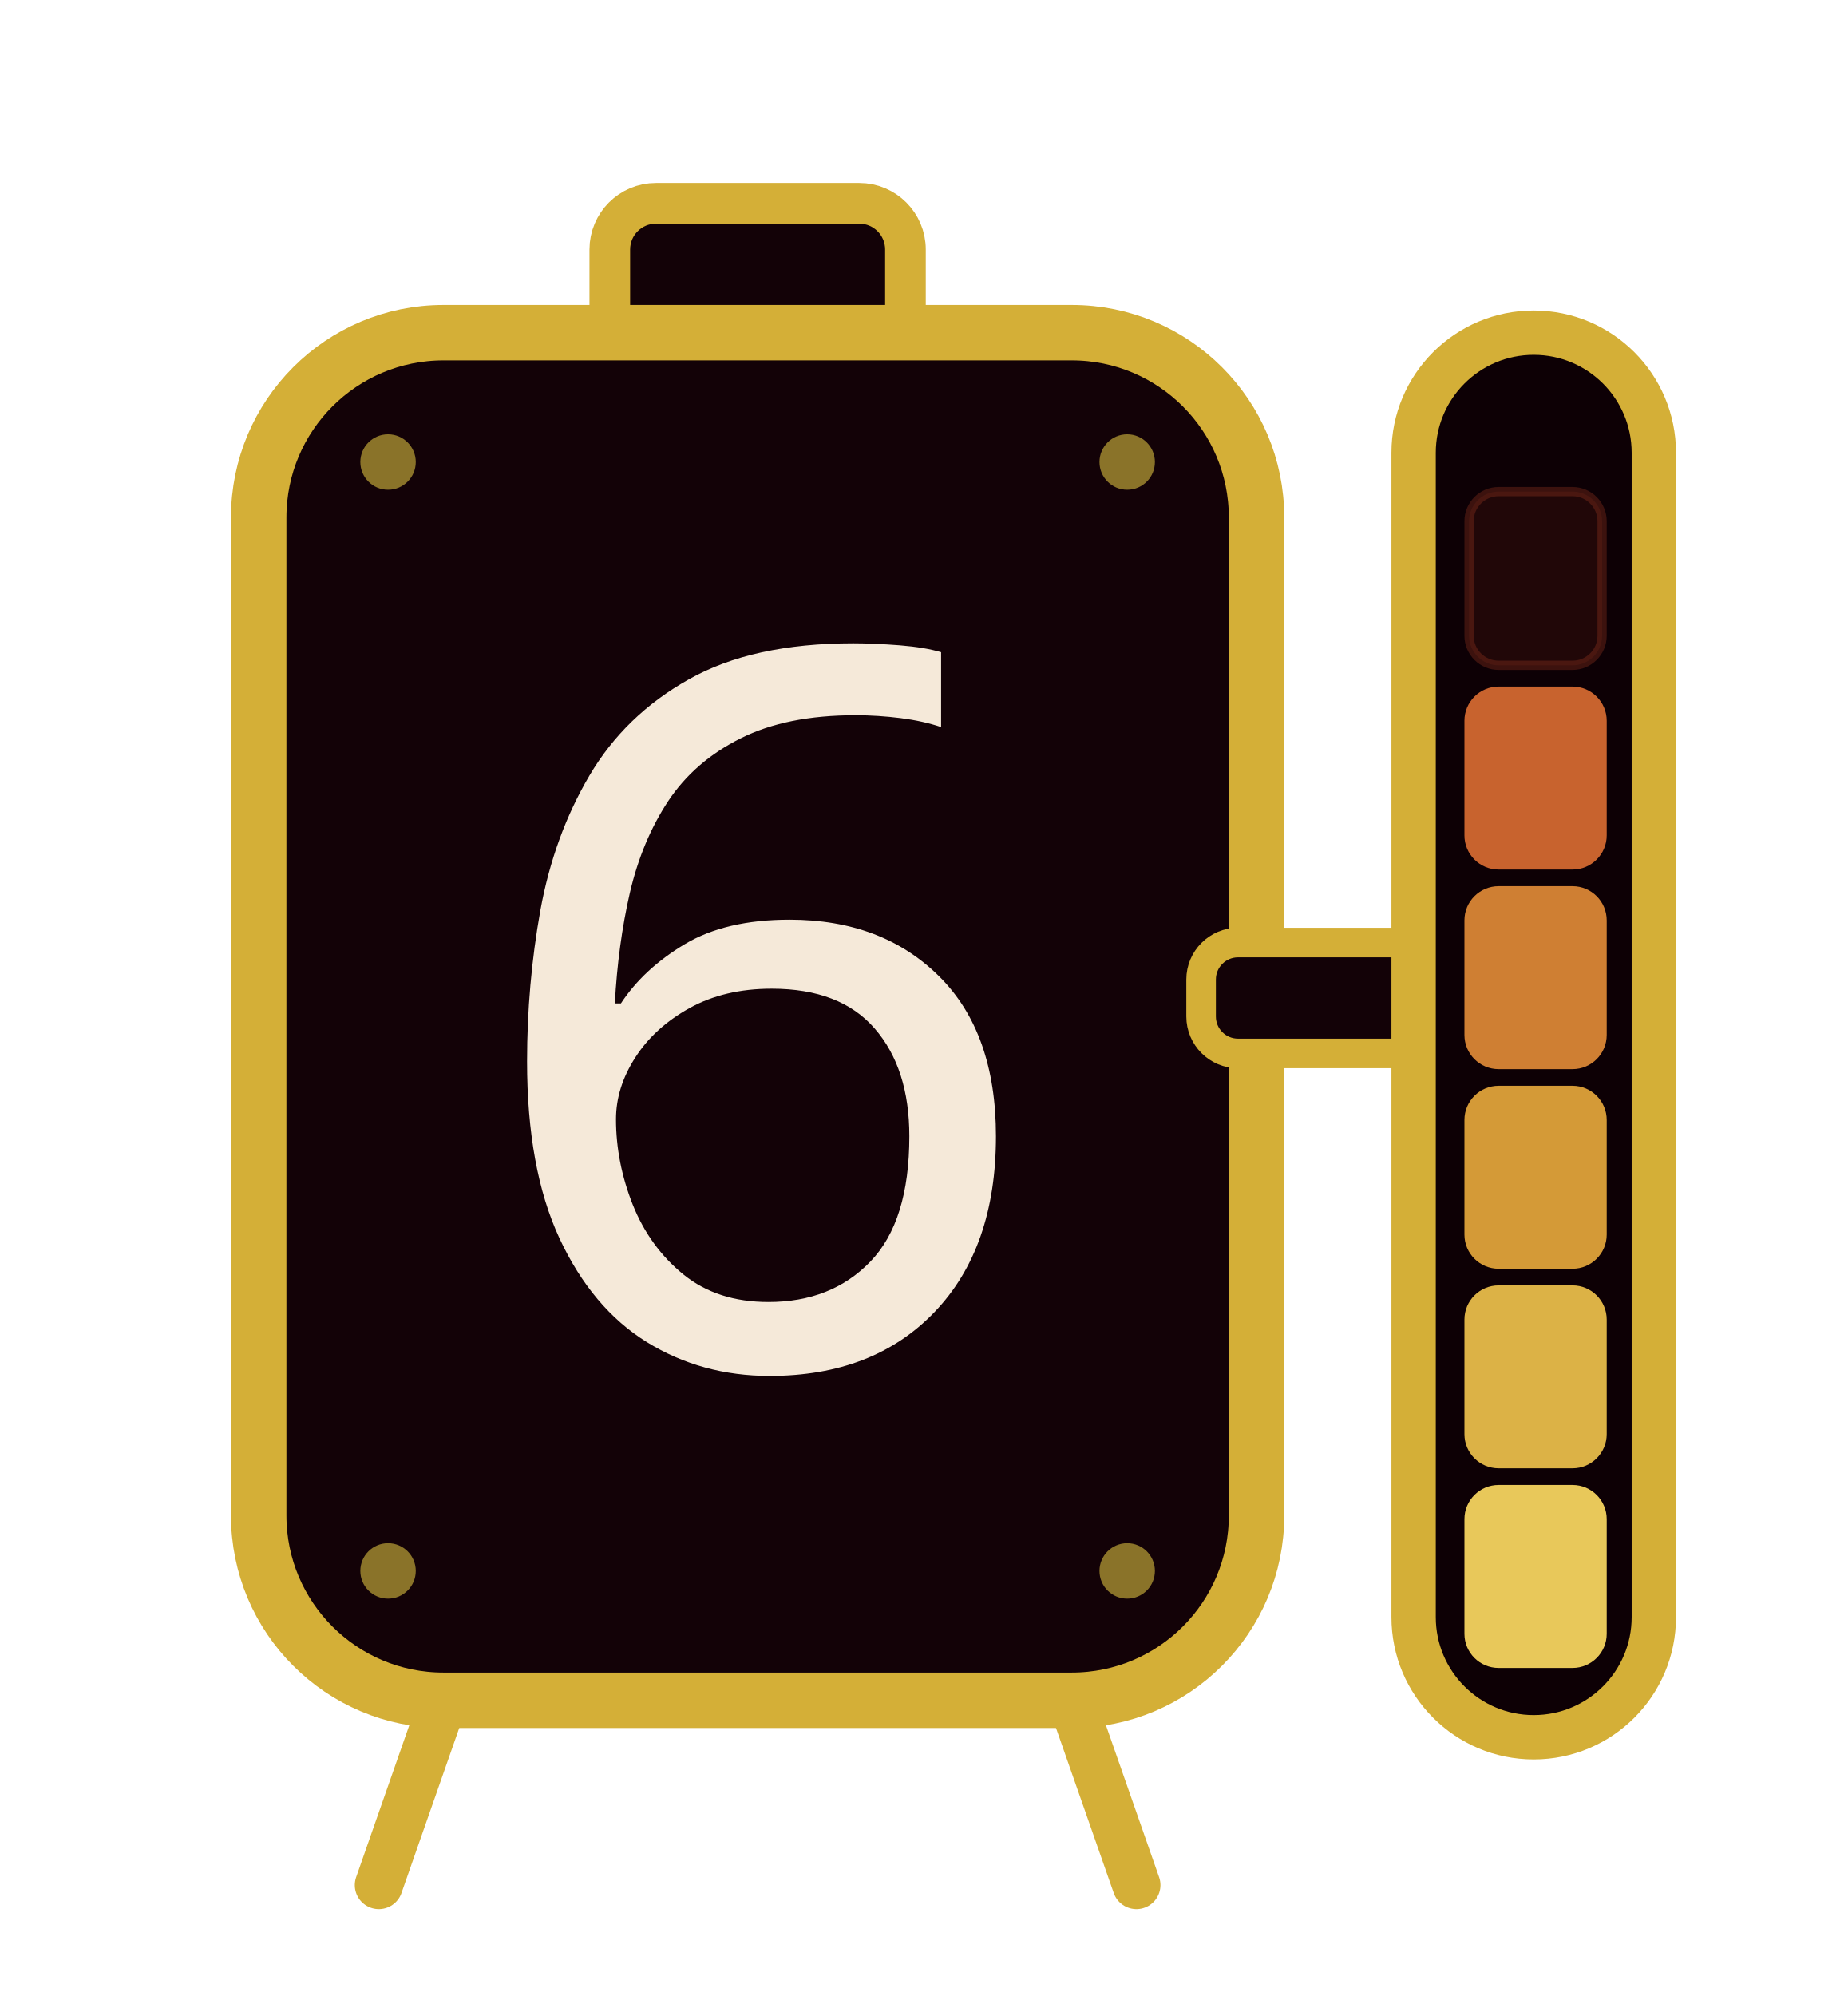
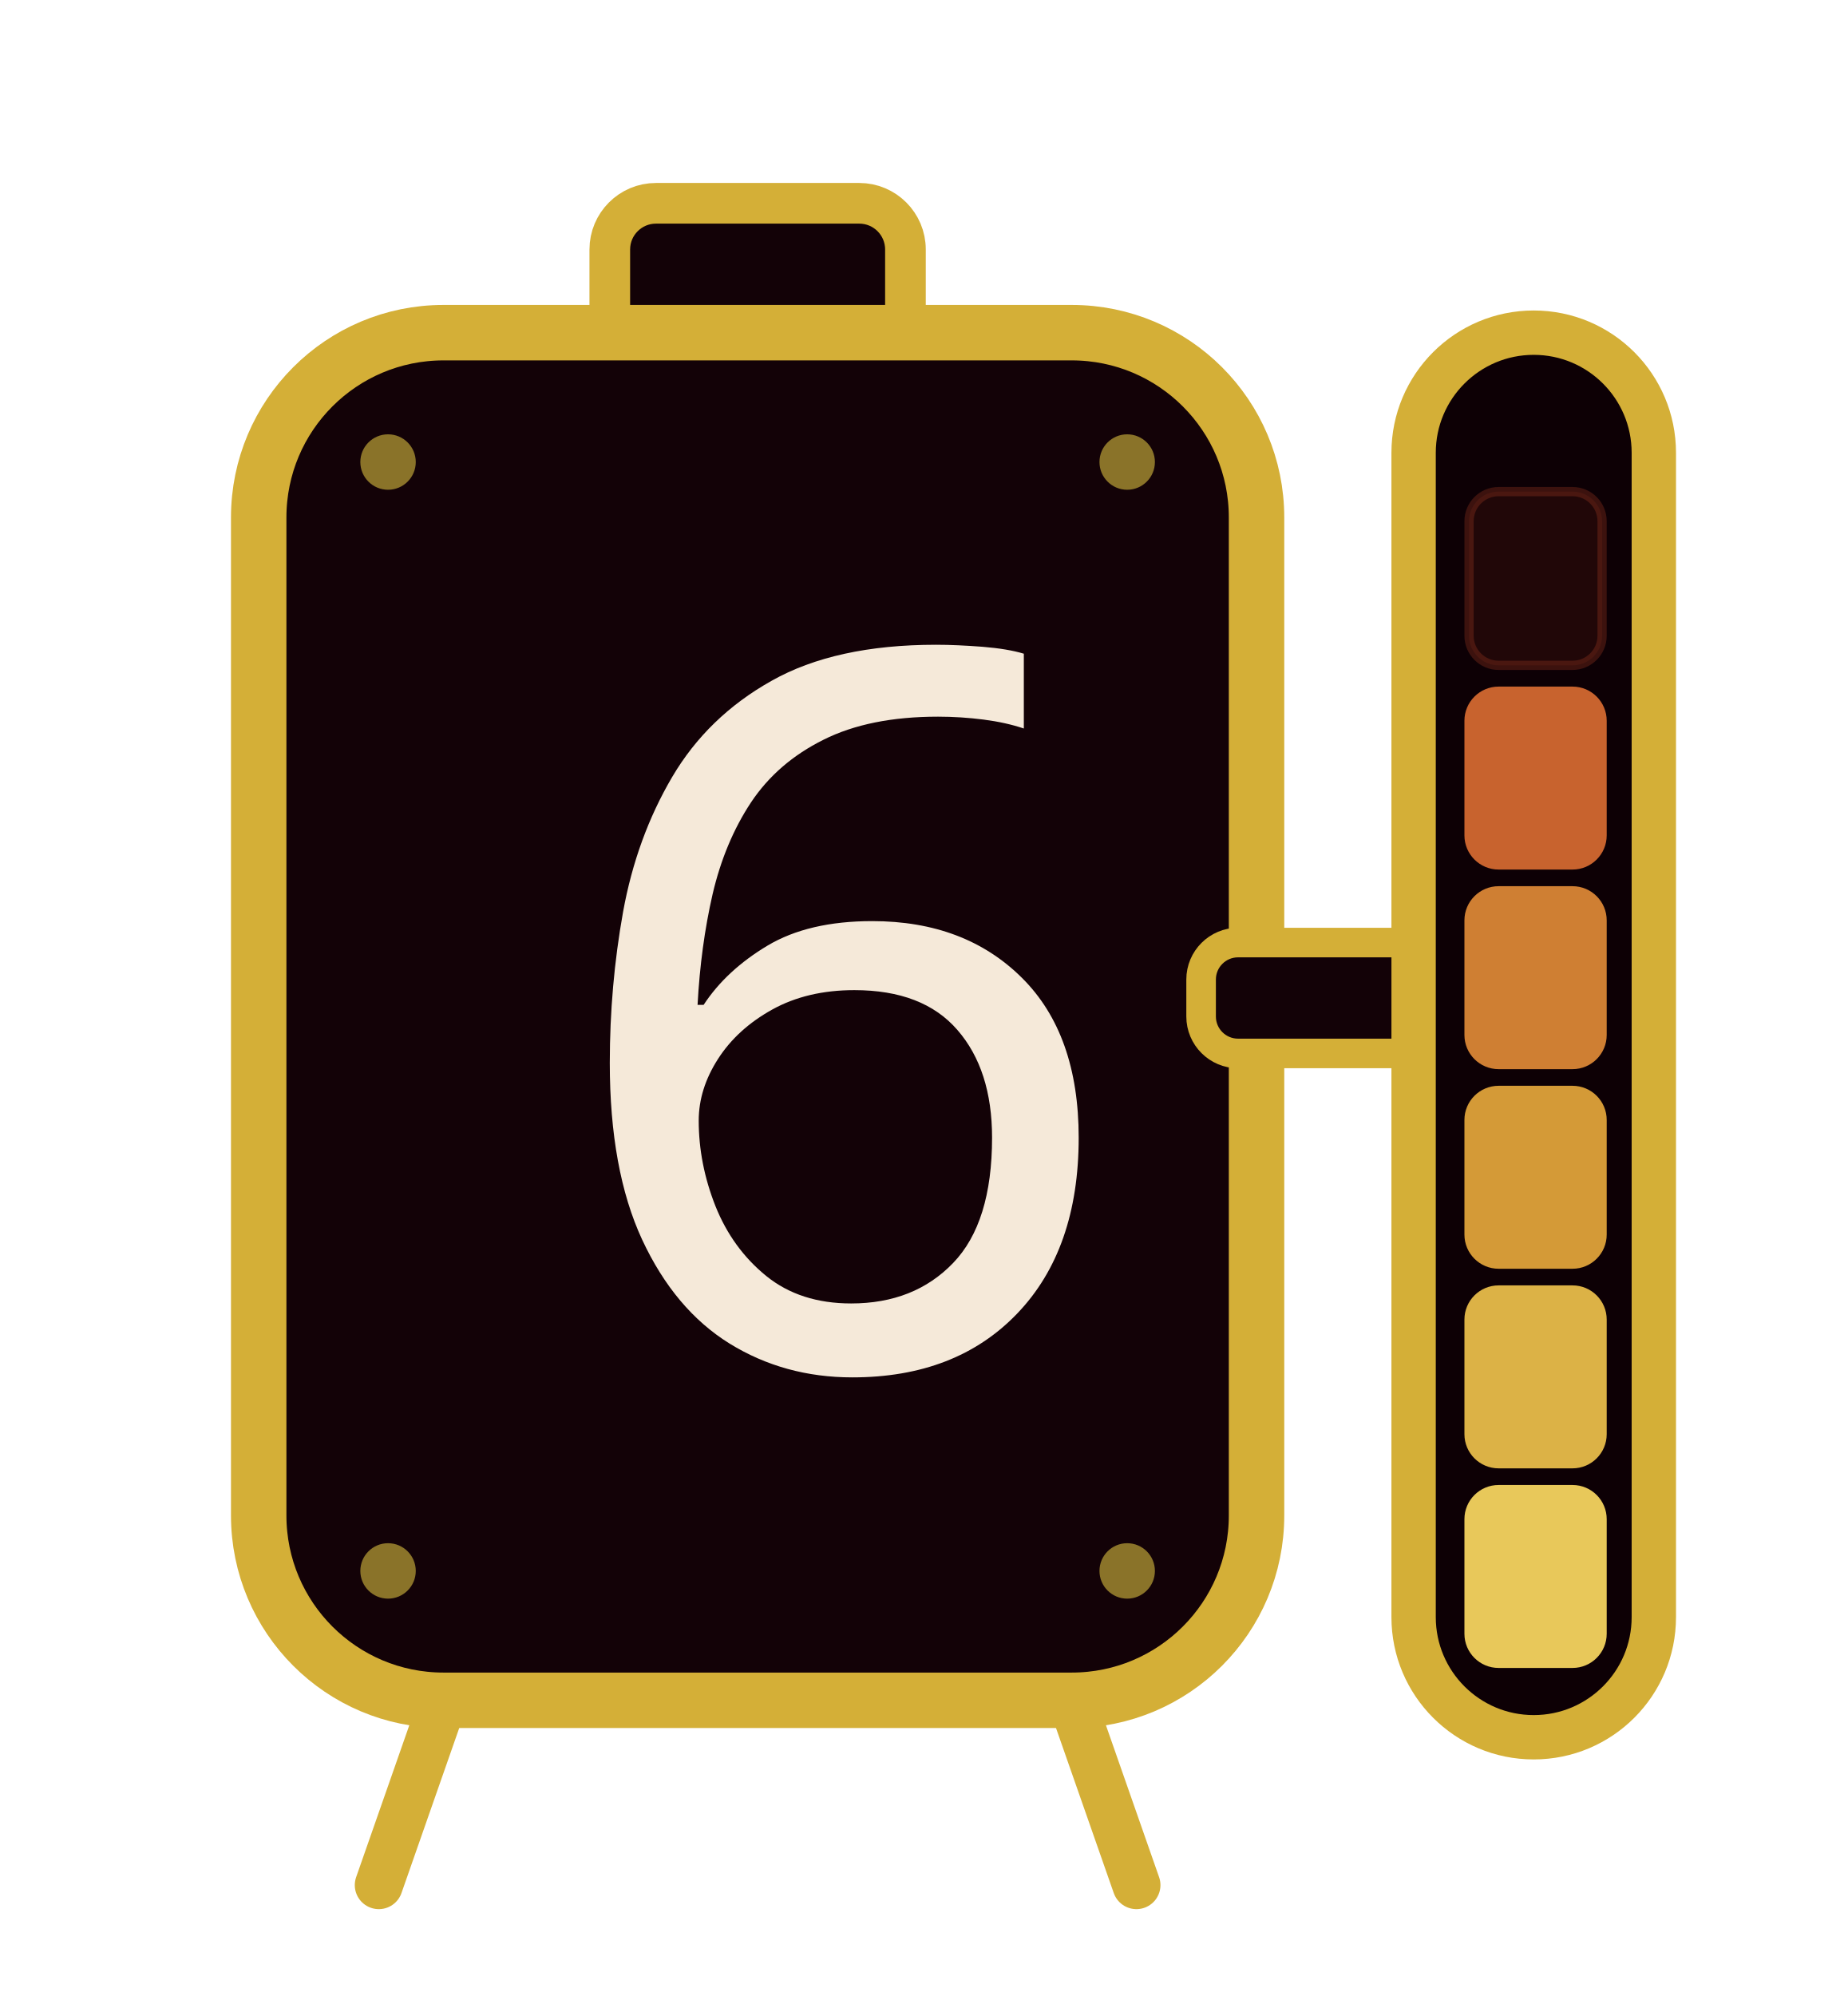
<svg xmlns="http://www.w3.org/2000/svg" viewBox="0 0 100 108" width="200" height="216">
  <rect x="33" y="11" width="16" height="8" rx="2.5" fill="#130207" stroke="#d4af37" stroke-width="2.2" />
  <path d="M24 92 l-3.5 10 M58 92 l3.5 10" stroke="#d4af37" stroke-width="2.6" stroke-linecap="round" />
  <rect x="14" y="18" width="54" height="74" rx="10" fill="#130207" stroke="#d4af37" stroke-width="3" />
  <circle cx="21" cy="25" r="1.5" fill="#8a7329" />
  <circle cx="61" cy="25" r="1.5" fill="#8a7329" />
  <circle cx="21" cy="85" r="1.5" fill="#8a7329" />
  <circle cx="61" cy="85" r="1.5" fill="#8a7329" />
-   <text x="41" y="73.9" text-anchor="middle" font-family="'Bebas Neue', Impact, sans-serif" font-size="54" fill="#f5e9d9">6</text>
+   <text x="30.03" y="73.98" font-family="'Bebas Neue', Impact, sans-serif" font-size="54" fill="#f5e9d9">6</text>
  <rect x="65" y="51" width="14" height="6" rx="2" fill="#130207" stroke="#d4af37" stroke-width="1.6" />
  <rect x="76.5" y="18" width="13" height="76" rx="6.5" fill="#0d0005" stroke="#d4af37" stroke-width="2.4" />
  <rect x="79.5" y="80.6" width="7.2" height="9.4" rx="1.6" fill="#e8c85a" fill-opacity="1" stroke="#e8c85a" stroke-opacity="1" stroke-width="0.5" />
  <rect x="79.5" y="69.8" width="7.2" height="9.4" rx="1.6" fill="#dcb246" fill-opacity="1" stroke="#dcb246" stroke-opacity="1" stroke-width="0.5" />
  <rect x="79.5" y="59.0" width="7.2" height="9.4" rx="1.6" fill="#d49a37" fill-opacity="1" stroke="#d49a37" stroke-opacity="1" stroke-width="0.5" />
  <rect x="79.5" y="48.2" width="7.2" height="9.4" rx="1.6" fill="#cf7f33" fill-opacity="1" stroke="#cf7f33" stroke-opacity="1" stroke-width="0.5" />
  <rect x="79.5" y="37.4" width="7.2" height="9.4" rx="1.6" fill="#c8632e" fill-opacity="1" stroke="#c8632e" stroke-opacity="1" stroke-width="0.5" />
  <rect x="79.5" y="26.6" width="7.2" height="9.4" rx="1.6" fill="#c0472a" fill-opacity="0.11" stroke="#c0472a" stroke-opacity="0.26" stroke-width="0.5" />
</svg>
